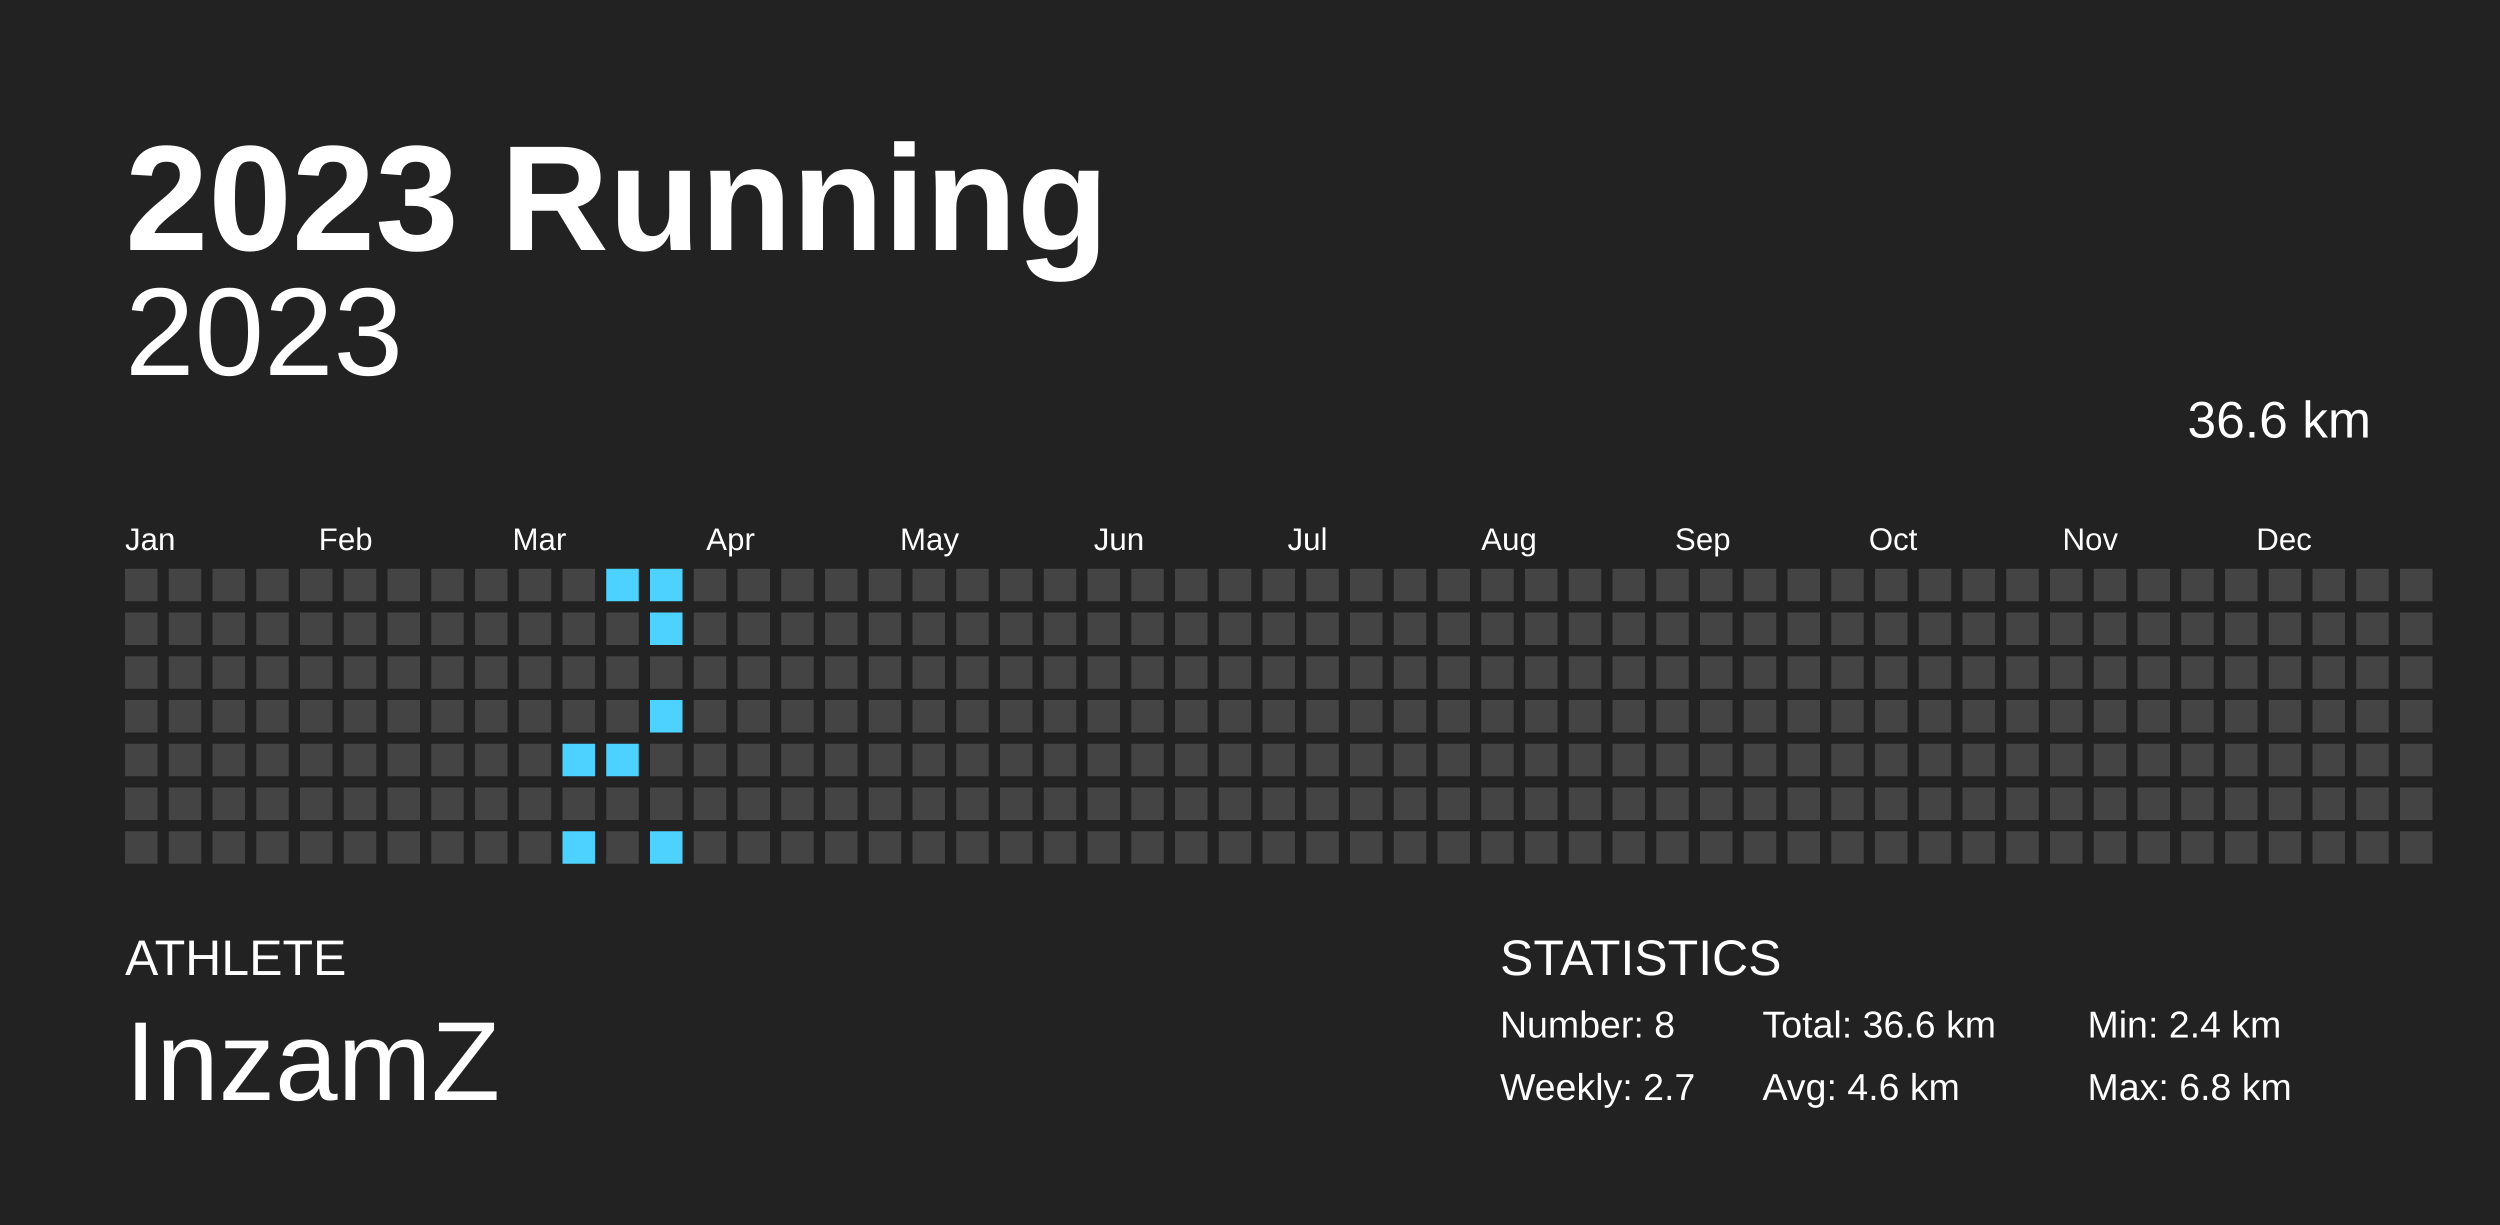
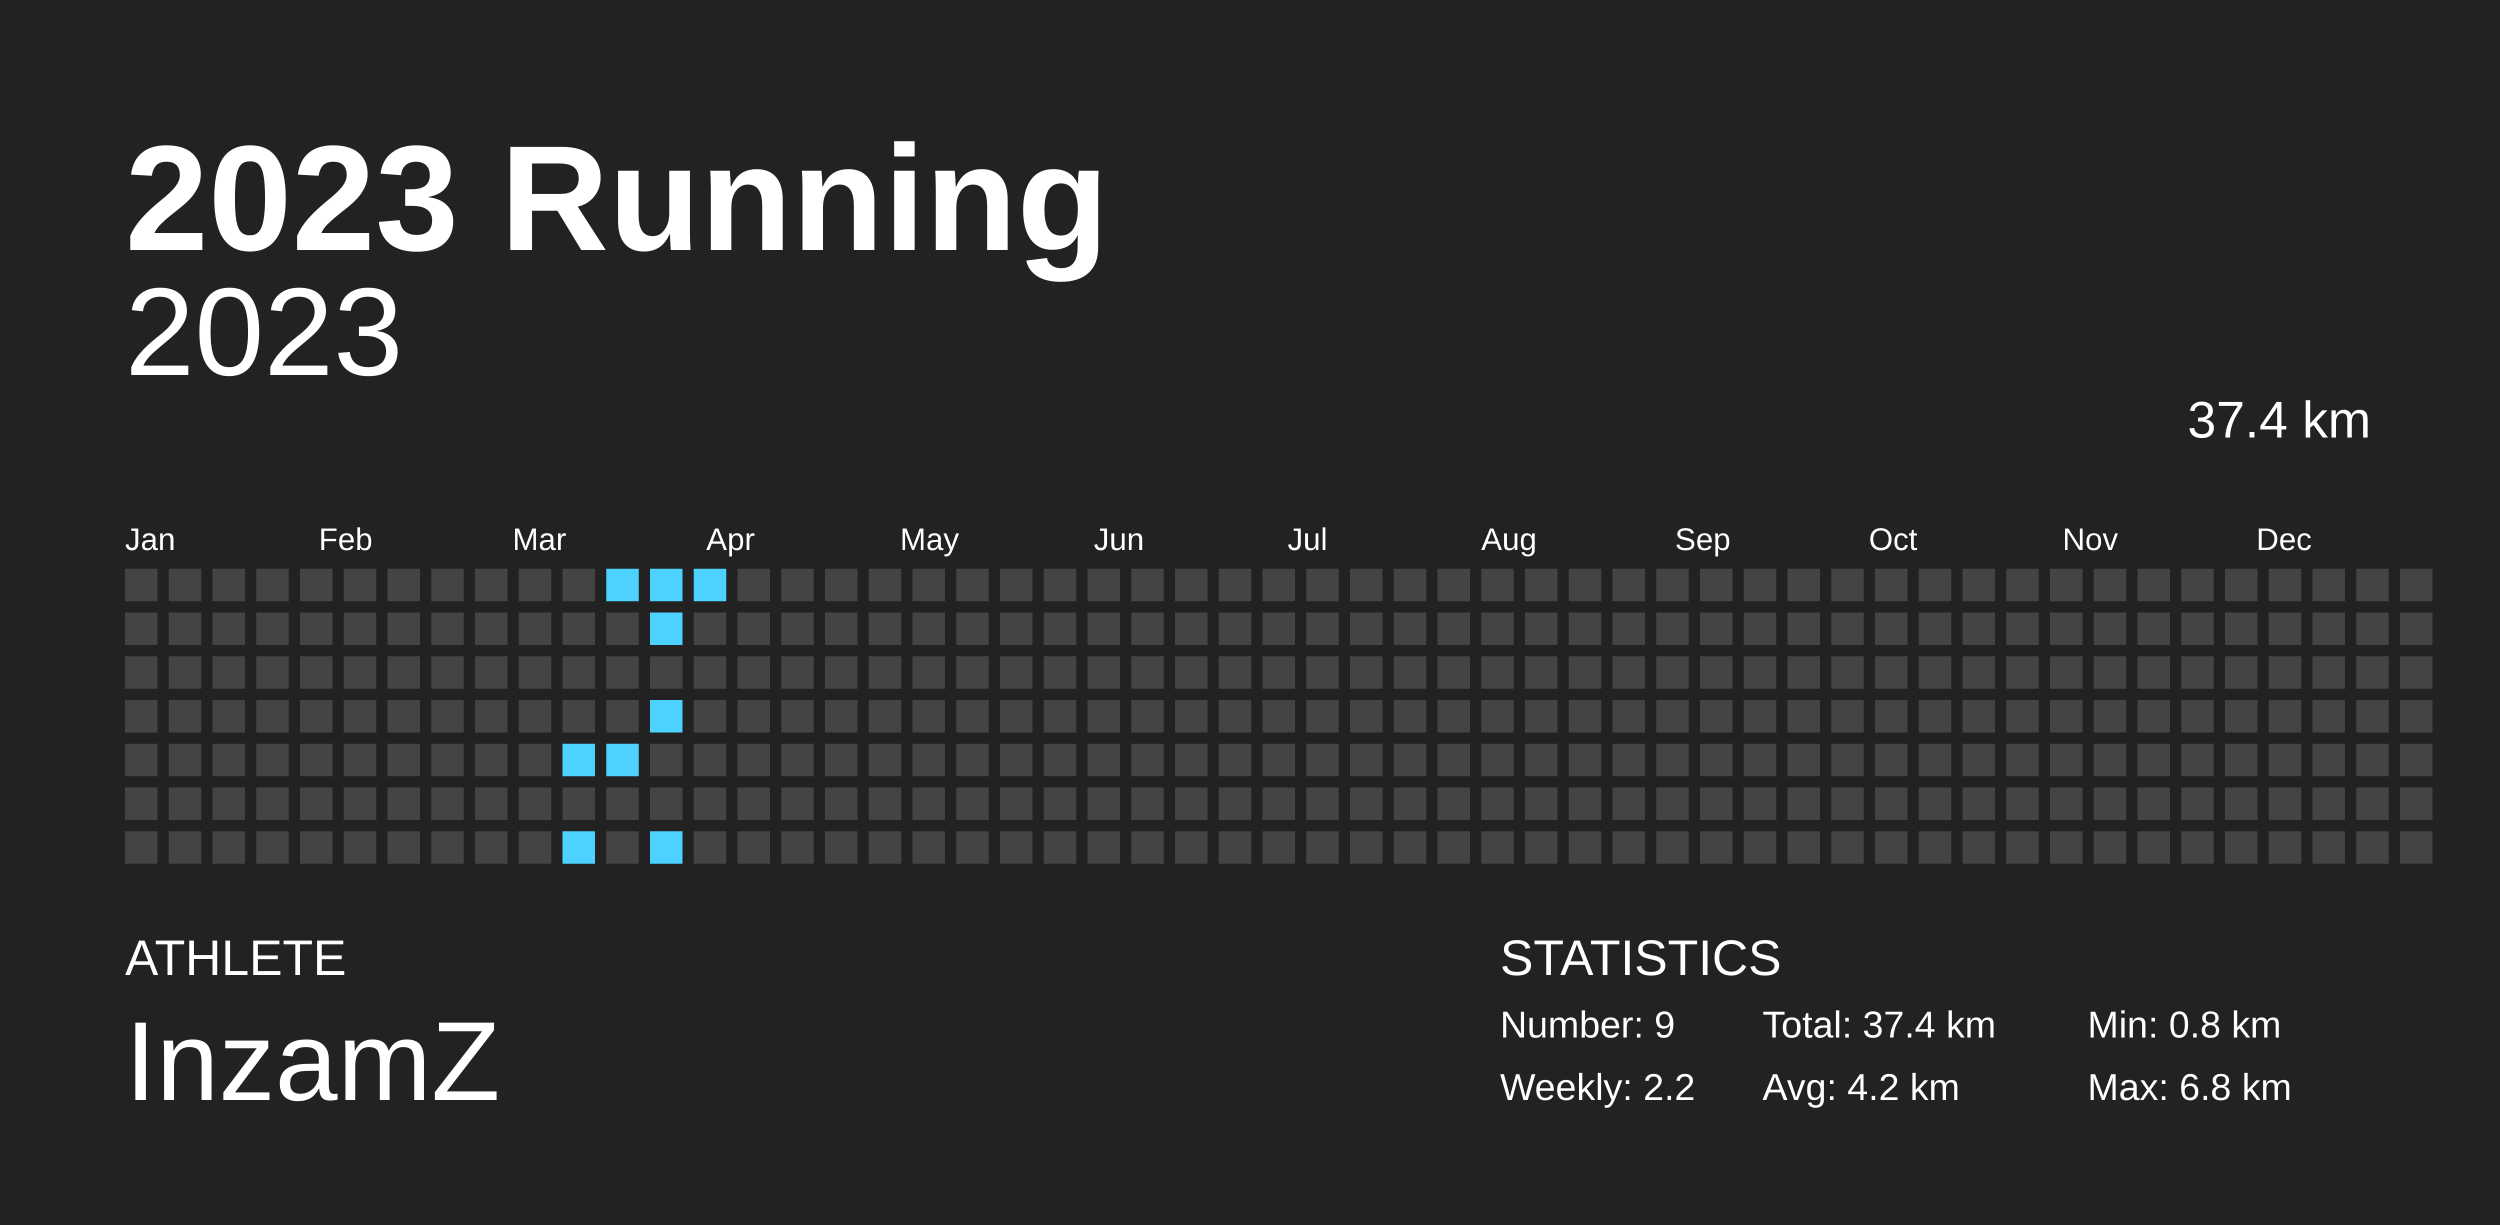
<svg xmlns="http://www.w3.org/2000/svg" baseProfile="full" height="98mm" version="1.1" viewBox="0,0,200,98" width="200mm">
  <defs />
  <rect fill="#222222" height="98" width="200" x="0" y="0" />
  <text fill="#FFFFFF" style="font-size:12px; font-family:Arial; font-weight:bold;" x="10" y="20">2023 Running</text>
  <text fill="#FFFFFF" style="font-size:4px; font-family:Arial" x="10" y="78">ATHLETE</text>
  <text fill="#FFFFFF" style="font-size:9px; font-family:Arial" x="10" y="88">InzamZ</text>
  <text fill="#FFFFFF" style="font-size:4px; font-family:Arial" x="120" y="78">STATISTICS</text>
-   <text fill="#FFFFFF" style="font-size:3px; font-family:Arial" x="120" y="83">Number: 8</text>
-   <text fill="#FFFFFF" style="font-size:3px; font-family:Arial" x="120" y="88">Weekly: 2.7</text>
-   <text fill="#FFFFFF" style="font-size:3px; font-family:Arial" x="141" y="83">Total: 36.6 km</text>
-   <text fill="#FFFFFF" style="font-size:3px; font-family:Arial" x="141" y="88">Avg: 4.6 km</text>
-   <text fill="#FFFFFF" style="font-size:3px; font-family:Arial" x="167" y="83">Min: 2.4 km</text>
+   <text fill="#FFFFFF" style="font-size:3px; font-family:Arial" x="120" y="83">Number: 9</text>
+   <text fill="#FFFFFF" style="font-size:3px; font-family:Arial" x="120" y="88">Weekly: 2.2</text>
+   <text fill="#FFFFFF" style="font-size:3px; font-family:Arial" x="141" y="83">Total: 37.4 km</text>
+   <text fill="#FFFFFF" style="font-size:3px; font-family:Arial" x="141" y="88">Avg: 4.2 km</text>
+   <text fill="#FFFFFF" style="font-size:3px; font-family:Arial" x="167" y="83">Min: 0.8 km</text>
  <text fill="#FFFFFF" style="font-size:3px; font-family:Arial" x="167" y="88">Max: 6.8 km</text>
  <text alignment-baseline="hanging" fill="#FFFFFF" style="font-size:10.0px; font-family:Arial;" x="10" y="30">2023</text>
-   <text alignment-baseline="hanging" fill="#FFFFFF" style="font-size:4.125px; font-family:Arial;" x="175" y="35">36.6 km</text>
+   <text alignment-baseline="hanging" fill="#FFFFFF" style="font-size:4.125px; font-family:Arial;" x="175" y="35">37.4 km</text>
  <text fill="#FFFFFF" style="font-size:2.5px; font-family:Arial" x="10.0" y="44">Jan</text>
  <text fill="#FFFFFF" style="font-size:2.5px; font-family:Arial" x="25.5" y="44">Feb</text>
  <text fill="#FFFFFF" style="font-size:2.5px; font-family:Arial" x="41.0" y="44">Mar</text>
  <text fill="#FFFFFF" style="font-size:2.5px; font-family:Arial" x="56.5" y="44">Apr</text>
  <text fill="#FFFFFF" style="font-size:2.5px; font-family:Arial" x="72.0" y="44">May</text>
  <text fill="#FFFFFF" style="font-size:2.5px; font-family:Arial" x="87.5" y="44">Jun</text>
  <text fill="#FFFFFF" style="font-size:2.5px; font-family:Arial" x="103.0" y="44">Jul</text>
  <text fill="#FFFFFF" style="font-size:2.5px; font-family:Arial" x="118.5" y="44">Aug</text>
  <text fill="#FFFFFF" style="font-size:2.5px; font-family:Arial" x="134.0" y="44">Sep</text>
  <text fill="#FFFFFF" style="font-size:2.5px; font-family:Arial" x="149.5" y="44">Oct</text>
  <text fill="#FFFFFF" style="font-size:2.5px; font-family:Arial" x="165.0" y="44">Nov</text>
  <text fill="#FFFFFF" style="font-size:2.5px; font-family:Arial" x="180.5" y="44">Dec</text>
  <rect fill="#444444" height="2.6" width="2.6" x="10.0" y="45.5" />
  <rect fill="#444444" height="2.6" width="2.6" x="10.0" y="49.0" />
  <rect fill="#444444" height="2.6" width="2.6" x="10.0" y="52.5" />
  <rect fill="#444444" height="2.6" width="2.6" x="10.0" y="56.0" />
  <rect fill="#444444" height="2.6" width="2.6" x="10.0" y="59.5" />
  <rect fill="#444444" height="2.6" width="2.6" x="10.0" y="63.0" />
  <rect fill="#444444" height="2.6" width="2.6" x="10.0" y="66.5" />
  <rect fill="#444444" height="2.6" width="2.6" x="13.5" y="45.5" />
  <rect fill="#444444" height="2.6" width="2.6" x="13.5" y="49.0" />
  <rect fill="#444444" height="2.6" width="2.6" x="13.5" y="52.5" />
  <rect fill="#444444" height="2.6" width="2.6" x="13.5" y="56.0" />
  <rect fill="#444444" height="2.6" width="2.6" x="13.5" y="59.5" />
  <rect fill="#444444" height="2.6" width="2.6" x="13.5" y="63.0" />
  <rect fill="#444444" height="2.6" width="2.6" x="13.5" y="66.5" />
  <rect fill="#444444" height="2.6" width="2.6" x="17.0" y="45.5" />
  <rect fill="#444444" height="2.6" width="2.6" x="17.0" y="49.0" />
  <rect fill="#444444" height="2.6" width="2.6" x="17.0" y="52.5" />
  <rect fill="#444444" height="2.6" width="2.6" x="17.0" y="56.0" />
  <rect fill="#444444" height="2.6" width="2.6" x="17.0" y="59.5" />
  <rect fill="#444444" height="2.6" width="2.6" x="17.0" y="63.0" />
  <rect fill="#444444" height="2.6" width="2.6" x="17.0" y="66.5" />
  <rect fill="#444444" height="2.6" width="2.6" x="20.5" y="45.5" />
  <rect fill="#444444" height="2.6" width="2.6" x="20.5" y="49.0" />
  <rect fill="#444444" height="2.6" width="2.6" x="20.5" y="52.5" />
  <rect fill="#444444" height="2.6" width="2.6" x="20.5" y="56.0" />
  <rect fill="#444444" height="2.6" width="2.6" x="20.5" y="59.5" />
  <rect fill="#444444" height="2.6" width="2.6" x="20.5" y="63.0" />
  <rect fill="#444444" height="2.6" width="2.6" x="20.5" y="66.5" />
  <rect fill="#444444" height="2.6" width="2.6" x="24.0" y="45.5" />
  <rect fill="#444444" height="2.6" width="2.6" x="24.0" y="49.0" />
  <rect fill="#444444" height="2.6" width="2.6" x="24.0" y="52.5" />
  <rect fill="#444444" height="2.6" width="2.6" x="24.0" y="56.0" />
  <rect fill="#444444" height="2.6" width="2.6" x="24.0" y="59.5" />
  <rect fill="#444444" height="2.6" width="2.6" x="24.0" y="63.0" />
  <rect fill="#444444" height="2.6" width="2.6" x="24.0" y="66.5" />
  <rect fill="#444444" height="2.6" width="2.6" x="27.5" y="45.5" />
  <rect fill="#444444" height="2.6" width="2.6" x="27.5" y="49.0" />
  <rect fill="#444444" height="2.6" width="2.6" x="27.5" y="52.5" />
  <rect fill="#444444" height="2.6" width="2.6" x="27.5" y="56.0" />
  <rect fill="#444444" height="2.6" width="2.6" x="27.5" y="59.5" />
  <rect fill="#444444" height="2.6" width="2.6" x="27.5" y="63.0" />
  <rect fill="#444444" height="2.6" width="2.6" x="27.5" y="66.5" />
  <rect fill="#444444" height="2.6" width="2.6" x="31.0" y="45.5" />
  <rect fill="#444444" height="2.6" width="2.6" x="31.0" y="49.0" />
  <rect fill="#444444" height="2.6" width="2.6" x="31.0" y="52.5" />
  <rect fill="#444444" height="2.6" width="2.6" x="31.0" y="56.0" />
  <rect fill="#444444" height="2.6" width="2.6" x="31.0" y="59.5" />
  <rect fill="#444444" height="2.6" width="2.6" x="31.0" y="63.0" />
  <rect fill="#444444" height="2.6" width="2.6" x="31.0" y="66.5" />
  <rect fill="#444444" height="2.6" width="2.6" x="34.5" y="45.5" />
  <rect fill="#444444" height="2.6" width="2.6" x="34.5" y="49.0" />
  <rect fill="#444444" height="2.6" width="2.6" x="34.5" y="52.5" />
  <rect fill="#444444" height="2.6" width="2.6" x="34.5" y="56.0" />
  <rect fill="#444444" height="2.6" width="2.6" x="34.5" y="59.5" />
  <rect fill="#444444" height="2.6" width="2.6" x="34.5" y="63.0" />
  <rect fill="#444444" height="2.6" width="2.6" x="34.5" y="66.5" />
  <rect fill="#444444" height="2.6" width="2.6" x="38.0" y="45.5" />
  <rect fill="#444444" height="2.6" width="2.6" x="38.0" y="49.0" />
  <rect fill="#444444" height="2.6" width="2.6" x="38.0" y="52.5" />
  <rect fill="#444444" height="2.6" width="2.6" x="38.0" y="56.0" />
  <rect fill="#444444" height="2.6" width="2.6" x="38.0" y="59.5" />
  <rect fill="#444444" height="2.6" width="2.6" x="38.0" y="63.0" />
  <rect fill="#444444" height="2.6" width="2.6" x="38.0" y="66.5" />
  <rect fill="#444444" height="2.6" width="2.6" x="41.5" y="45.5" />
  <rect fill="#444444" height="2.6" width="2.6" x="41.5" y="49.0" />
  <rect fill="#444444" height="2.6" width="2.6" x="41.5" y="52.5" />
  <rect fill="#444444" height="2.6" width="2.6" x="41.5" y="56.0" />
  <rect fill="#444444" height="2.6" width="2.6" x="41.5" y="59.5" />
  <rect fill="#444444" height="2.6" width="2.6" x="41.5" y="63.0" />
  <rect fill="#444444" height="2.6" width="2.6" x="41.5" y="66.5" />
  <rect fill="#444444" height="2.6" width="2.6" x="45.0" y="45.5" />
  <rect fill="#444444" height="2.6" width="2.6" x="45.0" y="49.0" />
  <rect fill="#444444" height="2.6" width="2.6" x="45.0" y="52.5" />
  <rect fill="#444444" height="2.6" width="2.6" x="45.0" y="56.0" />
  <rect fill="#4dd2ff" height="2.6" width="2.6" x="45.0" y="59.5" />
  <rect fill="#444444" height="2.6" width="2.6" x="45.0" y="63.0" />
  <rect fill="#4dd2ff" height="2.6" width="2.6" x="45.0" y="66.5" />
  <rect fill="#4dd2ff" height="2.6" width="2.6" x="48.5" y="45.5" />
  <rect fill="#444444" height="2.6" width="2.6" x="48.5" y="49.0" />
  <rect fill="#444444" height="2.6" width="2.6" x="48.5" y="52.5" />
  <rect fill="#444444" height="2.6" width="2.6" x="48.5" y="56.0" />
  <rect fill="#4dd2ff" height="2.6" width="2.6" x="48.5" y="59.5" />
  <rect fill="#444444" height="2.6" width="2.6" x="48.5" y="63.0" />
  <rect fill="#444444" height="2.6" width="2.6" x="48.5" y="66.5" />
  <rect fill="#4dd2ff" height="2.6" width="2.6" x="52.0" y="45.5" />
  <rect fill="#4dd2ff" height="2.6" width="2.6" x="52.0" y="49.0" />
  <rect fill="#444444" height="2.6" width="2.6" x="52.0" y="52.5" />
  <rect fill="#4dd2ff" height="2.6" width="2.6" x="52.0" y="56.0" />
  <rect fill="#444444" height="2.6" width="2.6" x="52.0" y="59.5" />
  <rect fill="#444444" height="2.6" width="2.6" x="52.0" y="63.0" />
  <rect fill="#4dd2ff" height="2.6" width="2.6" x="52.0" y="66.5" />
-   <rect fill="#444444" height="2.6" width="2.6" x="55.5" y="45.5" />
+   <rect fill="#4dd2ff" height="2.6" width="2.6" x="55.5" y="45.5" />
  <rect fill="#444444" height="2.6" width="2.6" x="55.5" y="49.0" />
  <rect fill="#444444" height="2.6" width="2.6" x="55.5" y="52.5" />
  <rect fill="#444444" height="2.6" width="2.6" x="55.5" y="56.0" />
  <rect fill="#444444" height="2.6" width="2.6" x="55.5" y="59.5" />
  <rect fill="#444444" height="2.6" width="2.6" x="55.5" y="63.0" />
  <rect fill="#444444" height="2.6" width="2.6" x="55.5" y="66.5" />
  <rect fill="#444444" height="2.6" width="2.6" x="59.0" y="45.5" />
  <rect fill="#444444" height="2.6" width="2.6" x="59.0" y="49.0" />
  <rect fill="#444444" height="2.6" width="2.6" x="59.0" y="52.5" />
  <rect fill="#444444" height="2.6" width="2.6" x="59.0" y="56.0" />
  <rect fill="#444444" height="2.6" width="2.6" x="59.0" y="59.5" />
  <rect fill="#444444" height="2.6" width="2.6" x="59.0" y="63.0" />
  <rect fill="#444444" height="2.6" width="2.6" x="59.0" y="66.5" />
  <rect fill="#444444" height="2.6" width="2.6" x="62.5" y="45.5" />
  <rect fill="#444444" height="2.6" width="2.6" x="62.5" y="49.0" />
  <rect fill="#444444" height="2.6" width="2.6" x="62.5" y="52.5" />
  <rect fill="#444444" height="2.6" width="2.6" x="62.5" y="56.0" />
  <rect fill="#444444" height="2.6" width="2.6" x="62.5" y="59.5" />
  <rect fill="#444444" height="2.6" width="2.6" x="62.5" y="63.0" />
  <rect fill="#444444" height="2.6" width="2.6" x="62.5" y="66.5" />
  <rect fill="#444444" height="2.6" width="2.6" x="66.0" y="45.5" />
  <rect fill="#444444" height="2.6" width="2.6" x="66.0" y="49.0" />
  <rect fill="#444444" height="2.6" width="2.6" x="66.0" y="52.5" />
  <rect fill="#444444" height="2.6" width="2.6" x="66.0" y="56.0" />
  <rect fill="#444444" height="2.6" width="2.6" x="66.0" y="59.5" />
  <rect fill="#444444" height="2.6" width="2.6" x="66.0" y="63.0" />
  <rect fill="#444444" height="2.6" width="2.6" x="66.0" y="66.5" />
  <rect fill="#444444" height="2.6" width="2.6" x="69.5" y="45.5" />
  <rect fill="#444444" height="2.6" width="2.6" x="69.5" y="49.0" />
  <rect fill="#444444" height="2.6" width="2.6" x="69.5" y="52.5" />
  <rect fill="#444444" height="2.6" width="2.6" x="69.5" y="56.0" />
  <rect fill="#444444" height="2.6" width="2.6" x="69.5" y="59.5" />
  <rect fill="#444444" height="2.6" width="2.6" x="69.5" y="63.0" />
  <rect fill="#444444" height="2.6" width="2.6" x="69.5" y="66.5" />
  <rect fill="#444444" height="2.6" width="2.6" x="73.0" y="45.5" />
  <rect fill="#444444" height="2.6" width="2.6" x="73.0" y="49.0" />
  <rect fill="#444444" height="2.6" width="2.6" x="73.0" y="52.5" />
  <rect fill="#444444" height="2.6" width="2.6" x="73.0" y="56.0" />
  <rect fill="#444444" height="2.6" width="2.6" x="73.0" y="59.5" />
  <rect fill="#444444" height="2.6" width="2.6" x="73.0" y="63.0" />
  <rect fill="#444444" height="2.6" width="2.6" x="73.0" y="66.5" />
  <rect fill="#444444" height="2.6" width="2.6" x="76.5" y="45.5" />
  <rect fill="#444444" height="2.6" width="2.6" x="76.5" y="49.0" />
  <rect fill="#444444" height="2.6" width="2.6" x="76.5" y="52.5" />
  <rect fill="#444444" height="2.6" width="2.6" x="76.5" y="56.0" />
  <rect fill="#444444" height="2.6" width="2.6" x="76.5" y="59.5" />
  <rect fill="#444444" height="2.6" width="2.6" x="76.5" y="63.0" />
  <rect fill="#444444" height="2.6" width="2.6" x="76.5" y="66.5" />
  <rect fill="#444444" height="2.6" width="2.6" x="80.0" y="45.5" />
  <rect fill="#444444" height="2.6" width="2.6" x="80.0" y="49.0" />
  <rect fill="#444444" height="2.6" width="2.6" x="80.0" y="52.5" />
  <rect fill="#444444" height="2.6" width="2.6" x="80.0" y="56.0" />
  <rect fill="#444444" height="2.6" width="2.6" x="80.0" y="59.5" />
  <rect fill="#444444" height="2.6" width="2.6" x="80.0" y="63.0" />
  <rect fill="#444444" height="2.6" width="2.6" x="80.0" y="66.5" />
  <rect fill="#444444" height="2.6" width="2.6" x="83.5" y="45.5" />
  <rect fill="#444444" height="2.6" width="2.6" x="83.5" y="49.0" />
  <rect fill="#444444" height="2.6" width="2.6" x="83.5" y="52.5" />
  <rect fill="#444444" height="2.6" width="2.6" x="83.5" y="56.0" />
  <rect fill="#444444" height="2.6" width="2.6" x="83.5" y="59.5" />
  <rect fill="#444444" height="2.6" width="2.6" x="83.5" y="63.0" />
  <rect fill="#444444" height="2.6" width="2.6" x="83.5" y="66.5" />
  <rect fill="#444444" height="2.6" width="2.6" x="87.0" y="45.5" />
  <rect fill="#444444" height="2.6" width="2.6" x="87.0" y="49.0" />
  <rect fill="#444444" height="2.6" width="2.6" x="87.0" y="52.5" />
  <rect fill="#444444" height="2.6" width="2.6" x="87.0" y="56.0" />
  <rect fill="#444444" height="2.6" width="2.6" x="87.0" y="59.5" />
  <rect fill="#444444" height="2.6" width="2.6" x="87.0" y="63.0" />
  <rect fill="#444444" height="2.6" width="2.6" x="87.0" y="66.5" />
  <rect fill="#444444" height="2.6" width="2.6" x="90.5" y="45.5" />
  <rect fill="#444444" height="2.6" width="2.6" x="90.5" y="49.0" />
  <rect fill="#444444" height="2.6" width="2.6" x="90.5" y="52.5" />
  <rect fill="#444444" height="2.6" width="2.6" x="90.5" y="56.0" />
  <rect fill="#444444" height="2.6" width="2.6" x="90.5" y="59.5" />
  <rect fill="#444444" height="2.6" width="2.6" x="90.5" y="63.0" />
  <rect fill="#444444" height="2.6" width="2.6" x="90.5" y="66.5" />
  <rect fill="#444444" height="2.6" width="2.6" x="94.0" y="45.5" />
  <rect fill="#444444" height="2.6" width="2.6" x="94.0" y="49.0" />
  <rect fill="#444444" height="2.6" width="2.6" x="94.0" y="52.5" />
  <rect fill="#444444" height="2.6" width="2.6" x="94.0" y="56.0" />
  <rect fill="#444444" height="2.6" width="2.6" x="94.0" y="59.5" />
  <rect fill="#444444" height="2.6" width="2.6" x="94.0" y="63.0" />
  <rect fill="#444444" height="2.6" width="2.6" x="94.0" y="66.5" />
  <rect fill="#444444" height="2.6" width="2.6" x="97.5" y="45.5" />
  <rect fill="#444444" height="2.6" width="2.6" x="97.5" y="49.0" />
  <rect fill="#444444" height="2.6" width="2.6" x="97.5" y="52.5" />
  <rect fill="#444444" height="2.6" width="2.6" x="97.5" y="56.0" />
  <rect fill="#444444" height="2.6" width="2.6" x="97.5" y="59.5" />
  <rect fill="#444444" height="2.6" width="2.6" x="97.5" y="63.0" />
  <rect fill="#444444" height="2.6" width="2.6" x="97.5" y="66.5" />
  <rect fill="#444444" height="2.6" width="2.6" x="101.0" y="45.5" />
  <rect fill="#444444" height="2.6" width="2.6" x="101.0" y="49.0" />
  <rect fill="#444444" height="2.6" width="2.6" x="101.0" y="52.5" />
  <rect fill="#444444" height="2.6" width="2.6" x="101.0" y="56.0" />
  <rect fill="#444444" height="2.6" width="2.6" x="101.0" y="59.5" />
  <rect fill="#444444" height="2.6" width="2.6" x="101.0" y="63.0" />
  <rect fill="#444444" height="2.6" width="2.6" x="101.0" y="66.5" />
  <rect fill="#444444" height="2.6" width="2.6" x="104.5" y="45.5" />
  <rect fill="#444444" height="2.6" width="2.6" x="104.5" y="49.0" />
  <rect fill="#444444" height="2.6" width="2.6" x="104.5" y="52.5" />
  <rect fill="#444444" height="2.6" width="2.6" x="104.5" y="56.0" />
  <rect fill="#444444" height="2.6" width="2.6" x="104.5" y="59.5" />
  <rect fill="#444444" height="2.6" width="2.6" x="104.5" y="63.0" />
  <rect fill="#444444" height="2.6" width="2.6" x="104.5" y="66.5" />
  <rect fill="#444444" height="2.6" width="2.6" x="108.0" y="45.5" />
  <rect fill="#444444" height="2.6" width="2.6" x="108.0" y="49.0" />
  <rect fill="#444444" height="2.6" width="2.6" x="108.0" y="52.5" />
  <rect fill="#444444" height="2.6" width="2.6" x="108.0" y="56.0" />
  <rect fill="#444444" height="2.6" width="2.6" x="108.0" y="59.5" />
  <rect fill="#444444" height="2.6" width="2.6" x="108.0" y="63.0" />
  <rect fill="#444444" height="2.6" width="2.6" x="108.0" y="66.5" />
  <rect fill="#444444" height="2.6" width="2.6" x="111.5" y="45.5" />
  <rect fill="#444444" height="2.6" width="2.6" x="111.5" y="49.0" />
  <rect fill="#444444" height="2.6" width="2.6" x="111.5" y="52.5" />
  <rect fill="#444444" height="2.6" width="2.6" x="111.5" y="56.0" />
  <rect fill="#444444" height="2.6" width="2.6" x="111.5" y="59.5" />
  <rect fill="#444444" height="2.6" width="2.6" x="111.5" y="63.0" />
  <rect fill="#444444" height="2.6" width="2.6" x="111.5" y="66.5" />
  <rect fill="#444444" height="2.6" width="2.6" x="115.0" y="45.5" />
  <rect fill="#444444" height="2.6" width="2.6" x="115.0" y="49.0" />
  <rect fill="#444444" height="2.6" width="2.6" x="115.0" y="52.5" />
  <rect fill="#444444" height="2.6" width="2.6" x="115.0" y="56.0" />
  <rect fill="#444444" height="2.6" width="2.6" x="115.0" y="59.5" />
  <rect fill="#444444" height="2.6" width="2.6" x="115.0" y="63.0" />
  <rect fill="#444444" height="2.6" width="2.6" x="115.0" y="66.5" />
  <rect fill="#444444" height="2.6" width="2.6" x="118.5" y="45.5" />
  <rect fill="#444444" height="2.6" width="2.6" x="118.5" y="49.0" />
  <rect fill="#444444" height="2.6" width="2.6" x="118.5" y="52.5" />
  <rect fill="#444444" height="2.6" width="2.6" x="118.5" y="56.0" />
  <rect fill="#444444" height="2.6" width="2.6" x="118.5" y="59.5" />
  <rect fill="#444444" height="2.6" width="2.6" x="118.5" y="63.0" />
  <rect fill="#444444" height="2.6" width="2.6" x="118.5" y="66.5" />
  <rect fill="#444444" height="2.6" width="2.6" x="122.0" y="45.5" />
  <rect fill="#444444" height="2.6" width="2.6" x="122.0" y="49.0" />
  <rect fill="#444444" height="2.6" width="2.6" x="122.0" y="52.5" />
  <rect fill="#444444" height="2.6" width="2.6" x="122.0" y="56.0" />
  <rect fill="#444444" height="2.6" width="2.6" x="122.0" y="59.5" />
  <rect fill="#444444" height="2.6" width="2.6" x="122.0" y="63.0" />
  <rect fill="#444444" height="2.6" width="2.6" x="122.0" y="66.5" />
  <rect fill="#444444" height="2.6" width="2.6" x="125.5" y="45.5" />
  <rect fill="#444444" height="2.6" width="2.6" x="125.5" y="49.0" />
  <rect fill="#444444" height="2.6" width="2.6" x="125.5" y="52.5" />
  <rect fill="#444444" height="2.6" width="2.6" x="125.5" y="56.0" />
  <rect fill="#444444" height="2.6" width="2.6" x="125.5" y="59.5" />
  <rect fill="#444444" height="2.6" width="2.6" x="125.5" y="63.0" />
  <rect fill="#444444" height="2.6" width="2.6" x="125.5" y="66.5" />
  <rect fill="#444444" height="2.6" width="2.6" x="129.0" y="45.5" />
  <rect fill="#444444" height="2.6" width="2.6" x="129.0" y="49.0" />
  <rect fill="#444444" height="2.6" width="2.6" x="129.0" y="52.5" />
  <rect fill="#444444" height="2.6" width="2.6" x="129.0" y="56.0" />
  <rect fill="#444444" height="2.6" width="2.6" x="129.0" y="59.5" />
  <rect fill="#444444" height="2.6" width="2.6" x="129.0" y="63.0" />
  <rect fill="#444444" height="2.6" width="2.6" x="129.0" y="66.5" />
  <rect fill="#444444" height="2.6" width="2.6" x="132.5" y="45.5" />
  <rect fill="#444444" height="2.6" width="2.6" x="132.5" y="49.0" />
  <rect fill="#444444" height="2.6" width="2.6" x="132.5" y="52.5" />
  <rect fill="#444444" height="2.6" width="2.6" x="132.5" y="56.0" />
  <rect fill="#444444" height="2.6" width="2.6" x="132.5" y="59.5" />
  <rect fill="#444444" height="2.6" width="2.6" x="132.5" y="63.0" />
  <rect fill="#444444" height="2.6" width="2.6" x="132.5" y="66.5" />
  <rect fill="#444444" height="2.6" width="2.6" x="136.0" y="45.5" />
  <rect fill="#444444" height="2.6" width="2.6" x="136.0" y="49.0" />
  <rect fill="#444444" height="2.6" width="2.6" x="136.0" y="52.5" />
  <rect fill="#444444" height="2.6" width="2.6" x="136.0" y="56.0" />
  <rect fill="#444444" height="2.6" width="2.6" x="136.0" y="59.5" />
  <rect fill="#444444" height="2.6" width="2.6" x="136.0" y="63.0" />
  <rect fill="#444444" height="2.6" width="2.6" x="136.0" y="66.5" />
  <rect fill="#444444" height="2.6" width="2.6" x="139.5" y="45.5" />
  <rect fill="#444444" height="2.6" width="2.6" x="139.5" y="49.0" />
  <rect fill="#444444" height="2.6" width="2.6" x="139.5" y="52.5" />
  <rect fill="#444444" height="2.6" width="2.6" x="139.5" y="56.0" />
  <rect fill="#444444" height="2.6" width="2.6" x="139.5" y="59.5" />
  <rect fill="#444444" height="2.6" width="2.6" x="139.5" y="63.0" />
  <rect fill="#444444" height="2.6" width="2.6" x="139.5" y="66.5" />
  <rect fill="#444444" height="2.6" width="2.6" x="143.0" y="45.5" />
  <rect fill="#444444" height="2.6" width="2.6" x="143.0" y="49.0" />
  <rect fill="#444444" height="2.6" width="2.6" x="143.0" y="52.5" />
  <rect fill="#444444" height="2.6" width="2.6" x="143.0" y="56.0" />
  <rect fill="#444444" height="2.6" width="2.6" x="143.0" y="59.5" />
  <rect fill="#444444" height="2.6" width="2.6" x="143.0" y="63.0" />
  <rect fill="#444444" height="2.6" width="2.6" x="143.0" y="66.5" />
  <rect fill="#444444" height="2.6" width="2.6" x="146.5" y="45.5" />
  <rect fill="#444444" height="2.6" width="2.6" x="146.5" y="49.0" />
  <rect fill="#444444" height="2.6" width="2.6" x="146.5" y="52.5" />
  <rect fill="#444444" height="2.6" width="2.6" x="146.5" y="56.0" />
  <rect fill="#444444" height="2.6" width="2.6" x="146.5" y="59.5" />
  <rect fill="#444444" height="2.6" width="2.6" x="146.5" y="63.0" />
  <rect fill="#444444" height="2.6" width="2.6" x="146.5" y="66.5" />
  <rect fill="#444444" height="2.6" width="2.6" x="150.0" y="45.5" />
  <rect fill="#444444" height="2.6" width="2.6" x="150.0" y="49.0" />
  <rect fill="#444444" height="2.6" width="2.6" x="150.0" y="52.5" />
  <rect fill="#444444" height="2.6" width="2.6" x="150.0" y="56.0" />
  <rect fill="#444444" height="2.6" width="2.6" x="150.0" y="59.5" />
  <rect fill="#444444" height="2.6" width="2.6" x="150.0" y="63.0" />
  <rect fill="#444444" height="2.6" width="2.6" x="150.0" y="66.5" />
  <rect fill="#444444" height="2.6" width="2.6" x="153.5" y="45.5" />
  <rect fill="#444444" height="2.6" width="2.6" x="153.5" y="49.0" />
  <rect fill="#444444" height="2.6" width="2.6" x="153.5" y="52.5" />
  <rect fill="#444444" height="2.6" width="2.6" x="153.5" y="56.0" />
  <rect fill="#444444" height="2.6" width="2.6" x="153.5" y="59.5" />
  <rect fill="#444444" height="2.6" width="2.6" x="153.5" y="63.0" />
  <rect fill="#444444" height="2.6" width="2.6" x="153.5" y="66.5" />
  <rect fill="#444444" height="2.6" width="2.6" x="157.0" y="45.5" />
  <rect fill="#444444" height="2.6" width="2.6" x="157.0" y="49.0" />
  <rect fill="#444444" height="2.6" width="2.6" x="157.0" y="52.5" />
  <rect fill="#444444" height="2.6" width="2.6" x="157.0" y="56.0" />
  <rect fill="#444444" height="2.6" width="2.6" x="157.0" y="59.5" />
  <rect fill="#444444" height="2.6" width="2.6" x="157.0" y="63.0" />
  <rect fill="#444444" height="2.6" width="2.6" x="157.0" y="66.5" />
  <rect fill="#444444" height="2.6" width="2.6" x="160.5" y="45.5" />
  <rect fill="#444444" height="2.6" width="2.6" x="160.5" y="49.0" />
  <rect fill="#444444" height="2.6" width="2.6" x="160.5" y="52.5" />
  <rect fill="#444444" height="2.6" width="2.6" x="160.5" y="56.0" />
  <rect fill="#444444" height="2.6" width="2.6" x="160.5" y="59.5" />
  <rect fill="#444444" height="2.6" width="2.6" x="160.5" y="63.0" />
  <rect fill="#444444" height="2.6" width="2.6" x="160.5" y="66.5" />
  <rect fill="#444444" height="2.6" width="2.6" x="164.0" y="45.5" />
  <rect fill="#444444" height="2.6" width="2.6" x="164.0" y="49.0" />
  <rect fill="#444444" height="2.6" width="2.6" x="164.0" y="52.5" />
  <rect fill="#444444" height="2.6" width="2.6" x="164.0" y="56.0" />
  <rect fill="#444444" height="2.6" width="2.6" x="164.0" y="59.5" />
  <rect fill="#444444" height="2.6" width="2.6" x="164.0" y="63.0" />
  <rect fill="#444444" height="2.6" width="2.6" x="164.0" y="66.5" />
  <rect fill="#444444" height="2.6" width="2.6" x="167.5" y="45.5" />
  <rect fill="#444444" height="2.6" width="2.6" x="167.5" y="49.0" />
  <rect fill="#444444" height="2.6" width="2.6" x="167.5" y="52.5" />
  <rect fill="#444444" height="2.6" width="2.6" x="167.5" y="56.0" />
  <rect fill="#444444" height="2.6" width="2.6" x="167.5" y="59.5" />
  <rect fill="#444444" height="2.6" width="2.6" x="167.5" y="63.0" />
  <rect fill="#444444" height="2.6" width="2.6" x="167.5" y="66.5" />
  <rect fill="#444444" height="2.6" width="2.6" x="171.0" y="45.5" />
  <rect fill="#444444" height="2.6" width="2.6" x="171.0" y="49.0" />
  <rect fill="#444444" height="2.6" width="2.6" x="171.0" y="52.5" />
  <rect fill="#444444" height="2.6" width="2.6" x="171.0" y="56.0" />
  <rect fill="#444444" height="2.6" width="2.6" x="171.0" y="59.5" />
  <rect fill="#444444" height="2.6" width="2.6" x="171.0" y="63.0" />
  <rect fill="#444444" height="2.6" width="2.6" x="171.0" y="66.5" />
  <rect fill="#444444" height="2.6" width="2.6" x="174.5" y="45.5" />
  <rect fill="#444444" height="2.6" width="2.6" x="174.5" y="49.0" />
  <rect fill="#444444" height="2.6" width="2.6" x="174.5" y="52.5" />
  <rect fill="#444444" height="2.6" width="2.6" x="174.5" y="56.0" />
  <rect fill="#444444" height="2.6" width="2.6" x="174.5" y="59.5" />
  <rect fill="#444444" height="2.6" width="2.6" x="174.5" y="63.0" />
  <rect fill="#444444" height="2.6" width="2.6" x="174.5" y="66.5" />
  <rect fill="#444444" height="2.6" width="2.6" x="178.0" y="45.5" />
  <rect fill="#444444" height="2.6" width="2.6" x="178.0" y="49.0" />
  <rect fill="#444444" height="2.6" width="2.6" x="178.0" y="52.5" />
  <rect fill="#444444" height="2.6" width="2.6" x="178.0" y="56.0" />
  <rect fill="#444444" height="2.6" width="2.6" x="178.0" y="59.5" />
  <rect fill="#444444" height="2.6" width="2.6" x="178.0" y="63.0" />
  <rect fill="#444444" height="2.6" width="2.6" x="178.0" y="66.5" />
  <rect fill="#444444" height="2.6" width="2.6" x="181.5" y="45.5" />
  <rect fill="#444444" height="2.6" width="2.6" x="181.5" y="49.0" />
  <rect fill="#444444" height="2.6" width="2.6" x="181.5" y="52.5" />
  <rect fill="#444444" height="2.6" width="2.6" x="181.5" y="56.0" />
  <rect fill="#444444" height="2.6" width="2.6" x="181.5" y="59.5" />
  <rect fill="#444444" height="2.6" width="2.6" x="181.5" y="63.0" />
  <rect fill="#444444" height="2.6" width="2.6" x="181.5" y="66.5" />
  <rect fill="#444444" height="2.6" width="2.6" x="185.0" y="45.5" />
  <rect fill="#444444" height="2.6" width="2.6" x="185.0" y="49.0" />
  <rect fill="#444444" height="2.6" width="2.6" x="185.0" y="52.5" />
  <rect fill="#444444" height="2.6" width="2.6" x="185.0" y="56.0" />
  <rect fill="#444444" height="2.6" width="2.6" x="185.0" y="59.5" />
  <rect fill="#444444" height="2.6" width="2.6" x="185.0" y="63.0" />
  <rect fill="#444444" height="2.6" width="2.6" x="185.0" y="66.5" />
  <rect fill="#444444" height="2.6" width="2.6" x="188.5" y="45.5" />
  <rect fill="#444444" height="2.6" width="2.6" x="188.5" y="49.0" />
  <rect fill="#444444" height="2.6" width="2.6" x="188.5" y="52.5" />
  <rect fill="#444444" height="2.6" width="2.6" x="188.5" y="56.0" />
  <rect fill="#444444" height="2.6" width="2.6" x="188.5" y="59.5" />
  <rect fill="#444444" height="2.6" width="2.6" x="188.5" y="63.0" />
  <rect fill="#444444" height="2.6" width="2.6" x="188.5" y="66.5" />
  <rect fill="#444444" height="2.6" width="2.6" x="192.0" y="45.5" />
  <rect fill="#444444" height="2.6" width="2.6" x="192.0" y="49.0" />
  <rect fill="#444444" height="2.6" width="2.6" x="192.0" y="52.5" />
  <rect fill="#444444" height="2.6" width="2.6" x="192.0" y="56.0" />
  <rect fill="#444444" height="2.6" width="2.6" x="192.0" y="59.5" />
  <rect fill="#444444" height="2.6" width="2.6" x="192.0" y="63.0" />
  <rect fill="#444444" height="2.6" width="2.6" x="192.0" y="66.5" />
</svg>
